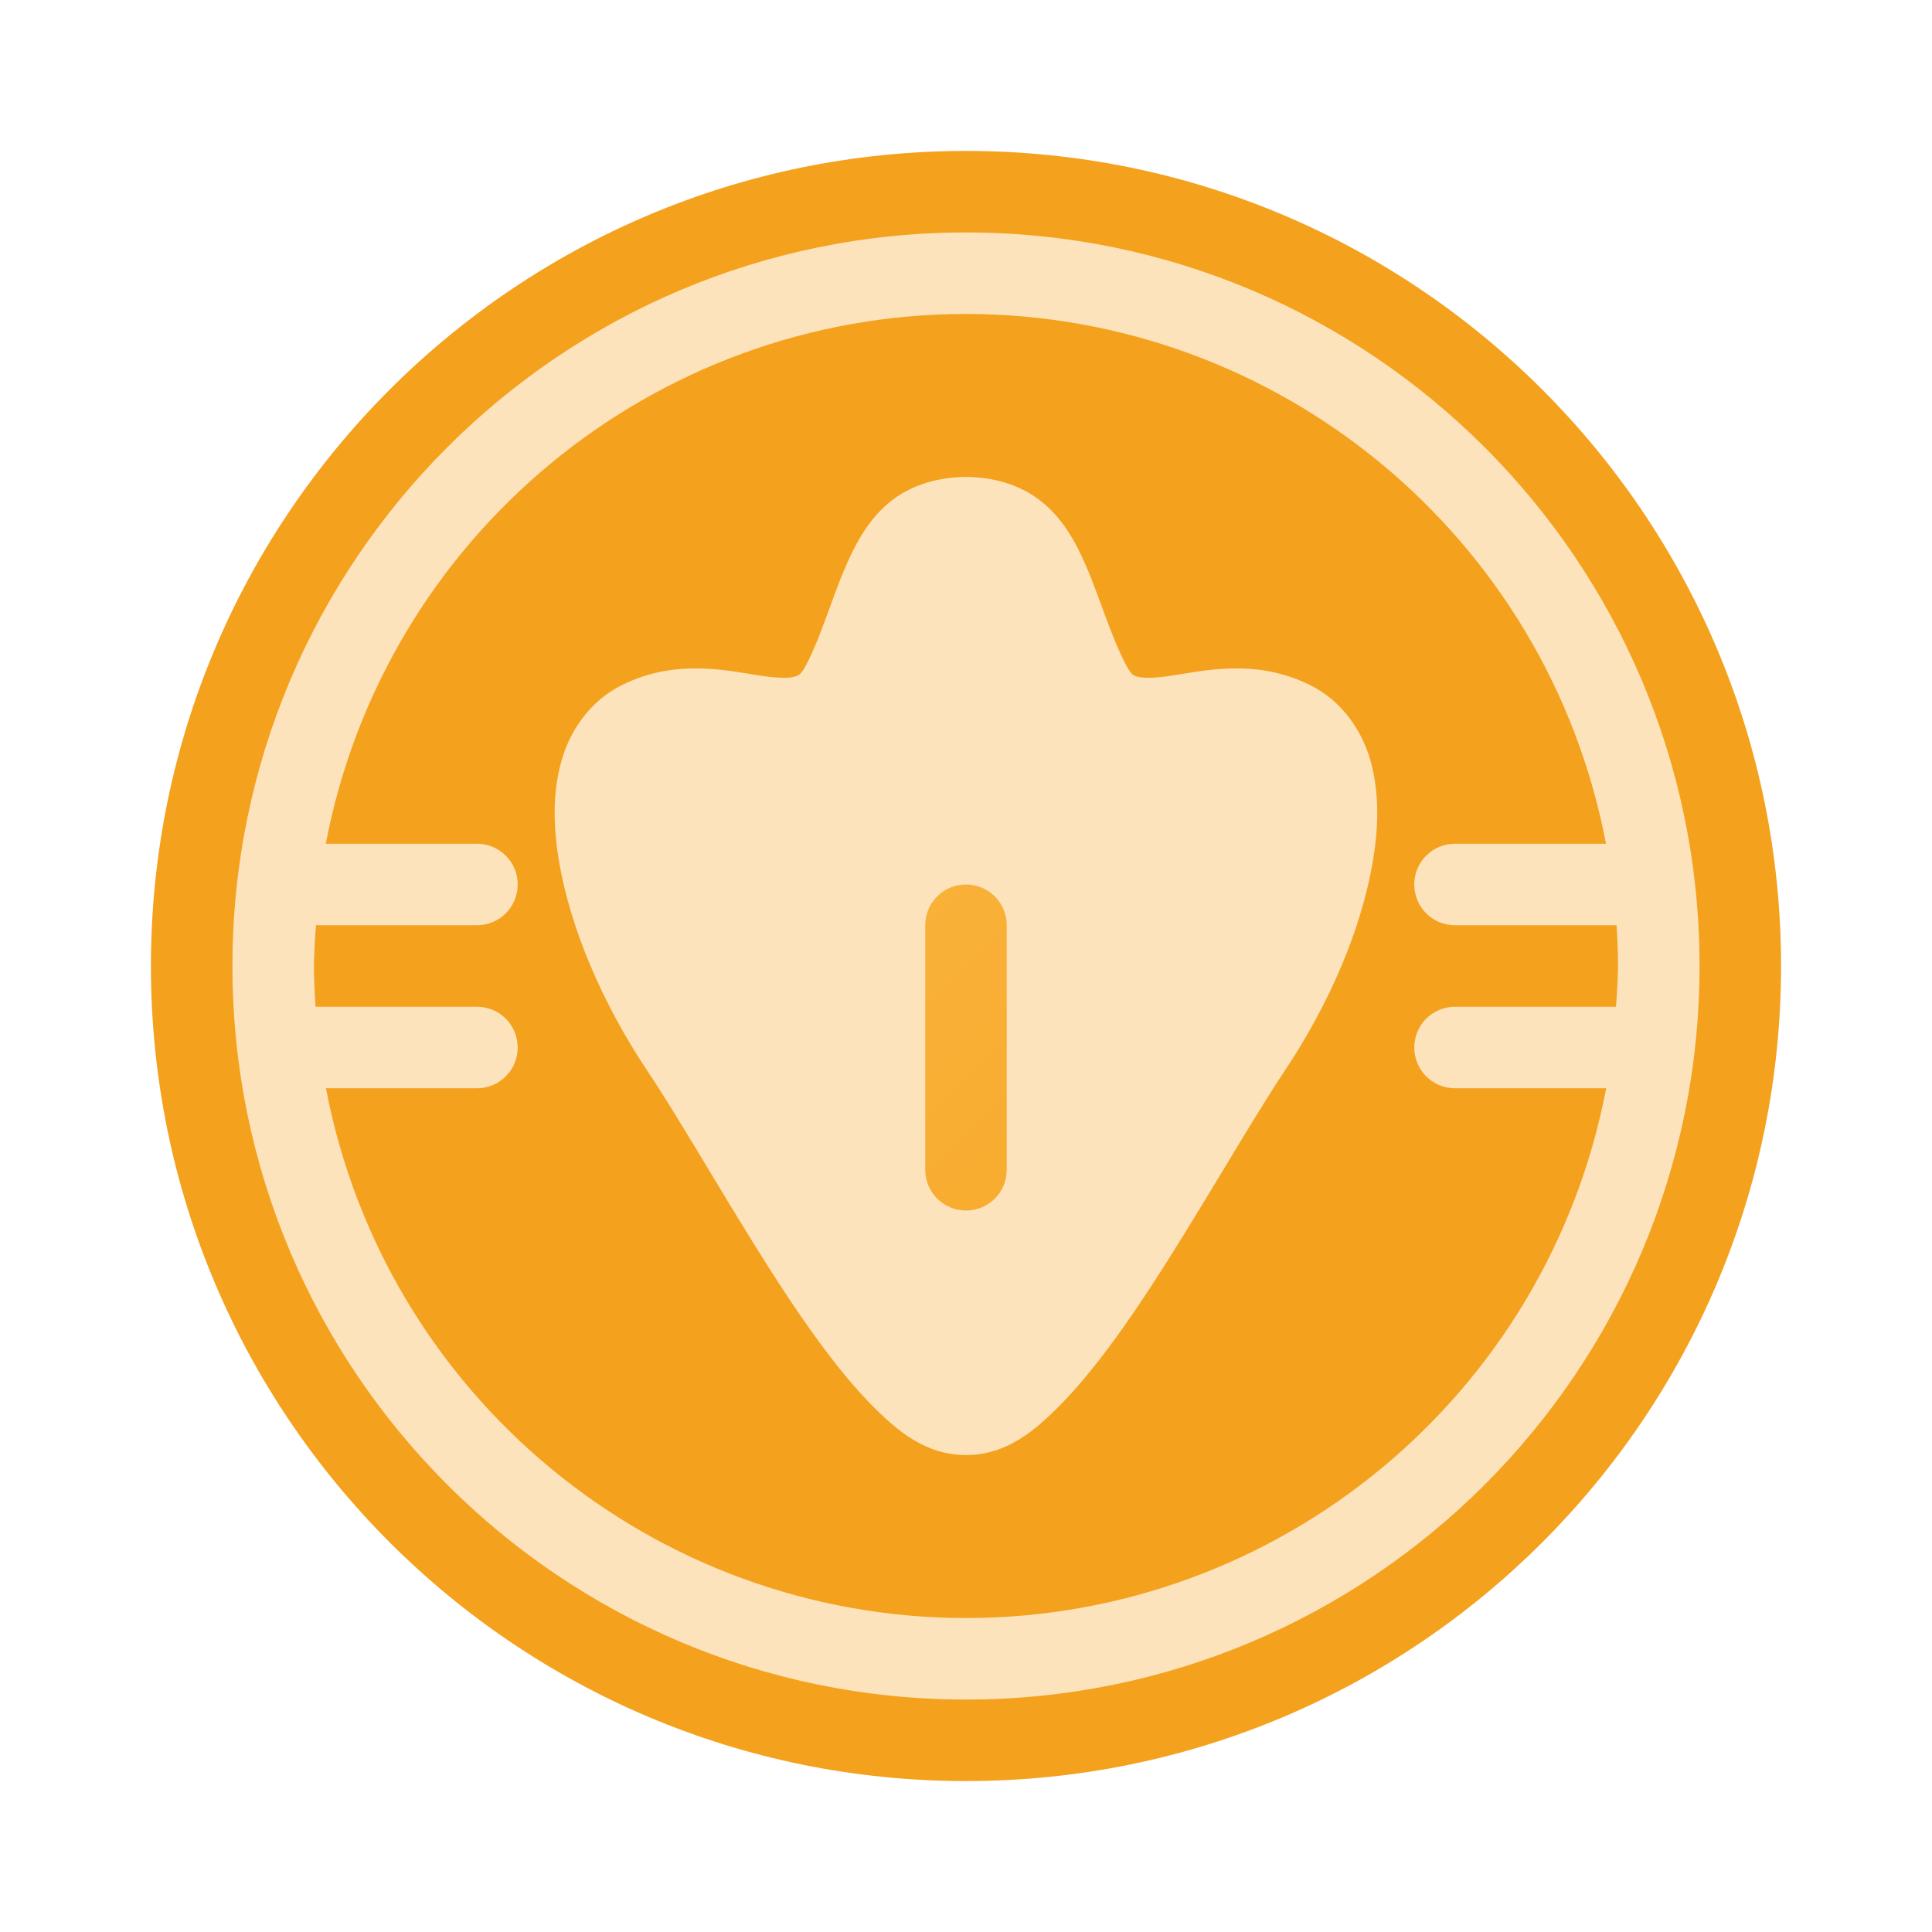
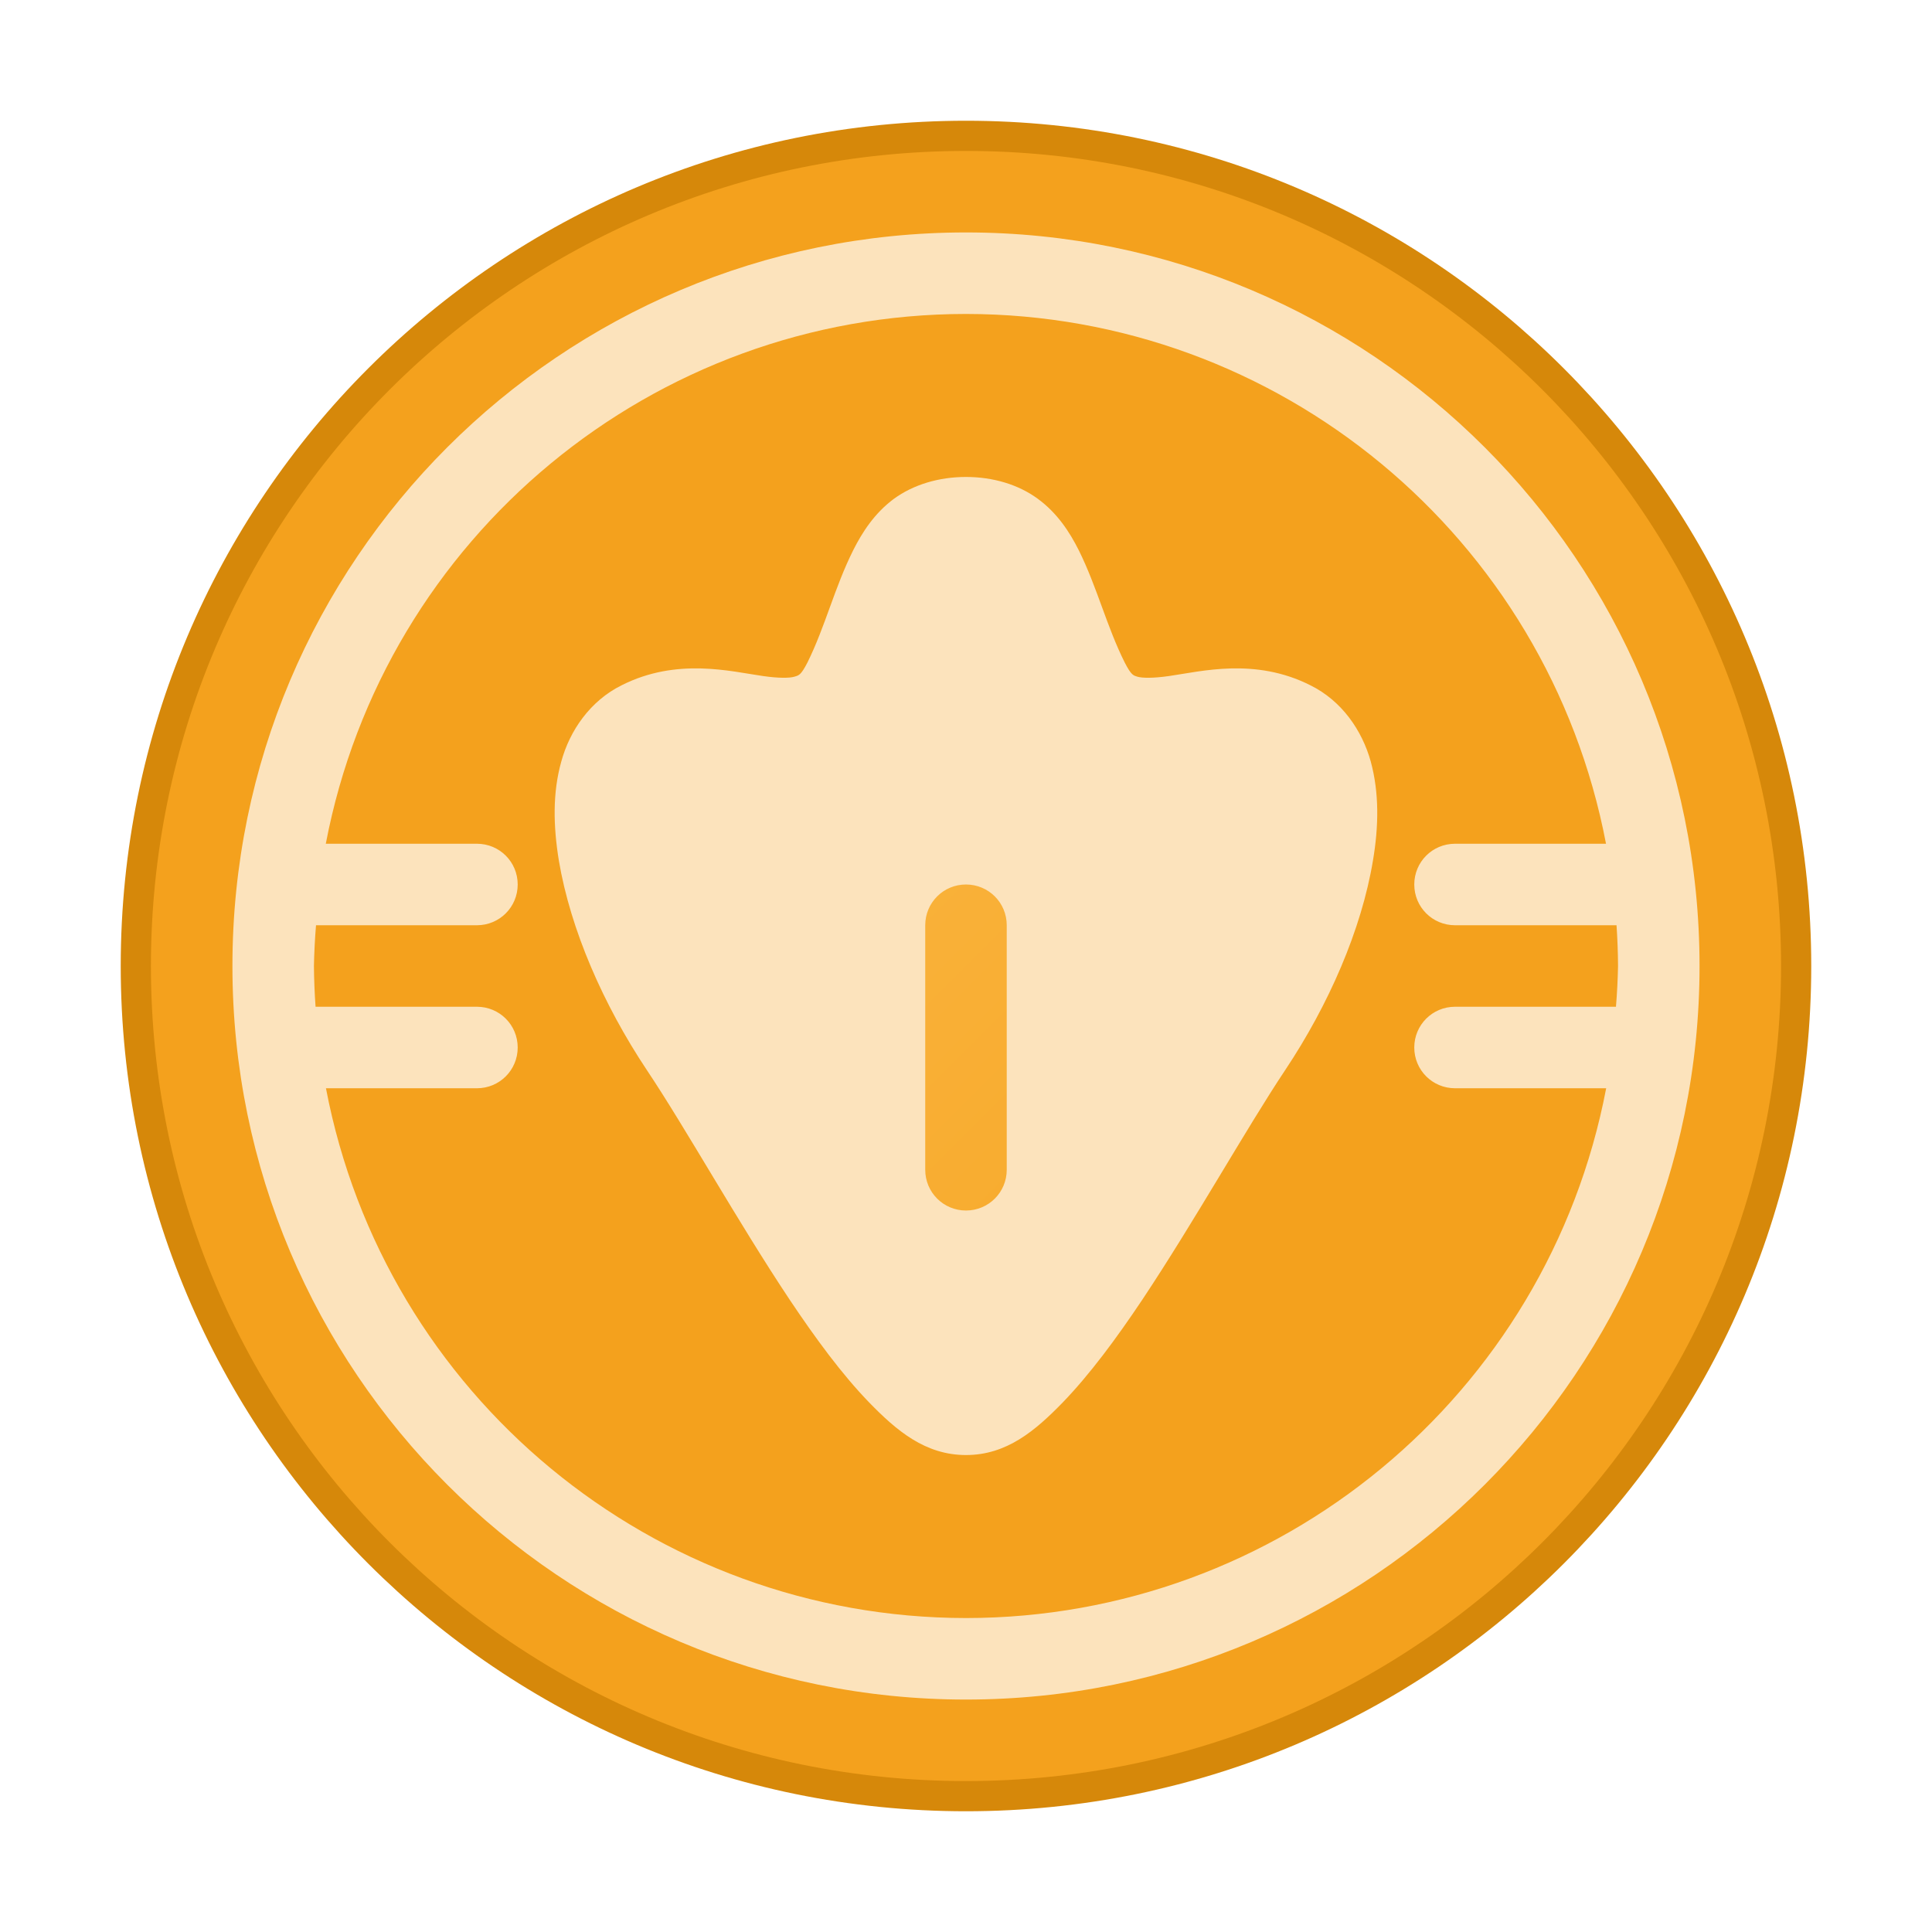
<svg xmlns="http://www.w3.org/2000/svg" width="64" height="64" version="1.1">
  <defs>
    <linearGradient id="e" x1="428.57" x2="388.57" y1="543.8" y2="503.8" gradientUnits="userSpaceOnUse">
      <stop stop-color="#f39c12" offset="0" />
      <stop stop-color="#ffc35a" offset="1" />
    </linearGradient>
  </defs>
  <g transform="matrix(1.35 0 0 1.35 -519.57 -675.13)">
-     <g stroke-linejoin="round" stroke-width=".5">
-       <circle cx="408.57" cy="523.8" r="20" fill="#f4a11d" />
+     <g fill="#f4a11d" stroke-linejoin="round" stroke-width=".5">
+       <circle cx="408.57" cy="523.8" r="20" stroke="#d6880a" stroke-width="1.482" />
+       <circle cx="408.57" cy="523.8" r="20" />
    </g>
    <g fill-rule="evenodd">
      <path d="m407.6 534.24-7.625-11.06-0.406-5.25 5.344-0.625 3.75-5.03 4.188 5.656 4.844 0.656-2.281 7.906-6.094 7.719z" fill="url(#e)" />
    </g>
    <path transform="translate(384.57,499.8)" d="m24 6a18 18 0 0 0-18 18 18 18 0 0 0 18 18 18 18 0 0 0 18-18 18 18 0 0 0-18-18m0 2a16 16 0 0 1 15.705 13h-3.705c-0.554 0-1 0.446-1 1s0.446 1 1 1h3.963a16 16 0 0 1 0.037 1 16 16 0 0 1-0.051 1h-3.949c-0.554 0-1 0.446-1 1s0.446 1 1 1h3.709a16 16 0 0 1-15.709 13 16 16 0 0 1-15.705-13h3.705c0.554 0 1-0.446 1-1s-0.446-1-1-1h-3.96a16 16 0 0 1-0.04-1 16 16 0 0 1 0.051-1h3.949c0.554 0 1-0.446 1-1s-0.446-1-1-1h-3.709a16 16 0 0 1 15.709-13m0 4c-0.667 0-1.291 0.188-1.77 0.537-0.47 0.349-0.772 0.811-1 1.266-0.454 0.909-0.684 1.869-1.12 2.75-0.165 0.321-0.217 0.317-0.325 0.349-0.108 0.033-0.371 0.04-0.765-0.017-0.8-0.114-2.109-0.458-3.467 0.225-0.769 0.38-1.274 1.107-1.483 1.872-0.216 0.765-0.198 1.584-0.06 2.432 0.286 1.696 1.09 3.534 2.16 5.141 0.96 1.436 2.214 3.695 3.498 5.625 0.642 0.96 1.288 1.84 1.959 2.533 0.671 0.689 1.373 1.287 2.373 1.287s1.7-0.598 2.371-1.287c0.669-0.693 1.319-1.573 1.961-2.533 1.284-1.93 2.543-4.189 3.5-5.625 1.071-1.607 1.872-3.445 2.154-5.141 0.144-0.848 0.154-1.667-0.054-2.432-0.213-0.765-0.712-1.492-1.485-1.872-1.357-0.683-2.669-0.339-3.465-0.225-0.397 0.057-0.661 0.05-0.772 0.017-0.1-0.032-0.15-0.028-0.315-0.349-0.441-0.881-0.675-1.841-1.125-2.75-0.228-0.455-0.53-0.917-1.006-1.266-0.474-0.349-1.097-0.537-1.764-0.537m0 10c0.554 0 1 0.446 1 1v6c0 0.554-0.446 1-1 1s-1-0.446-1-1v-6c0-0.554 0.446-1 1-1" fill="#fce3bc" stroke-linejoin="round" stroke-width=".5" />
  </g>
</svg>
